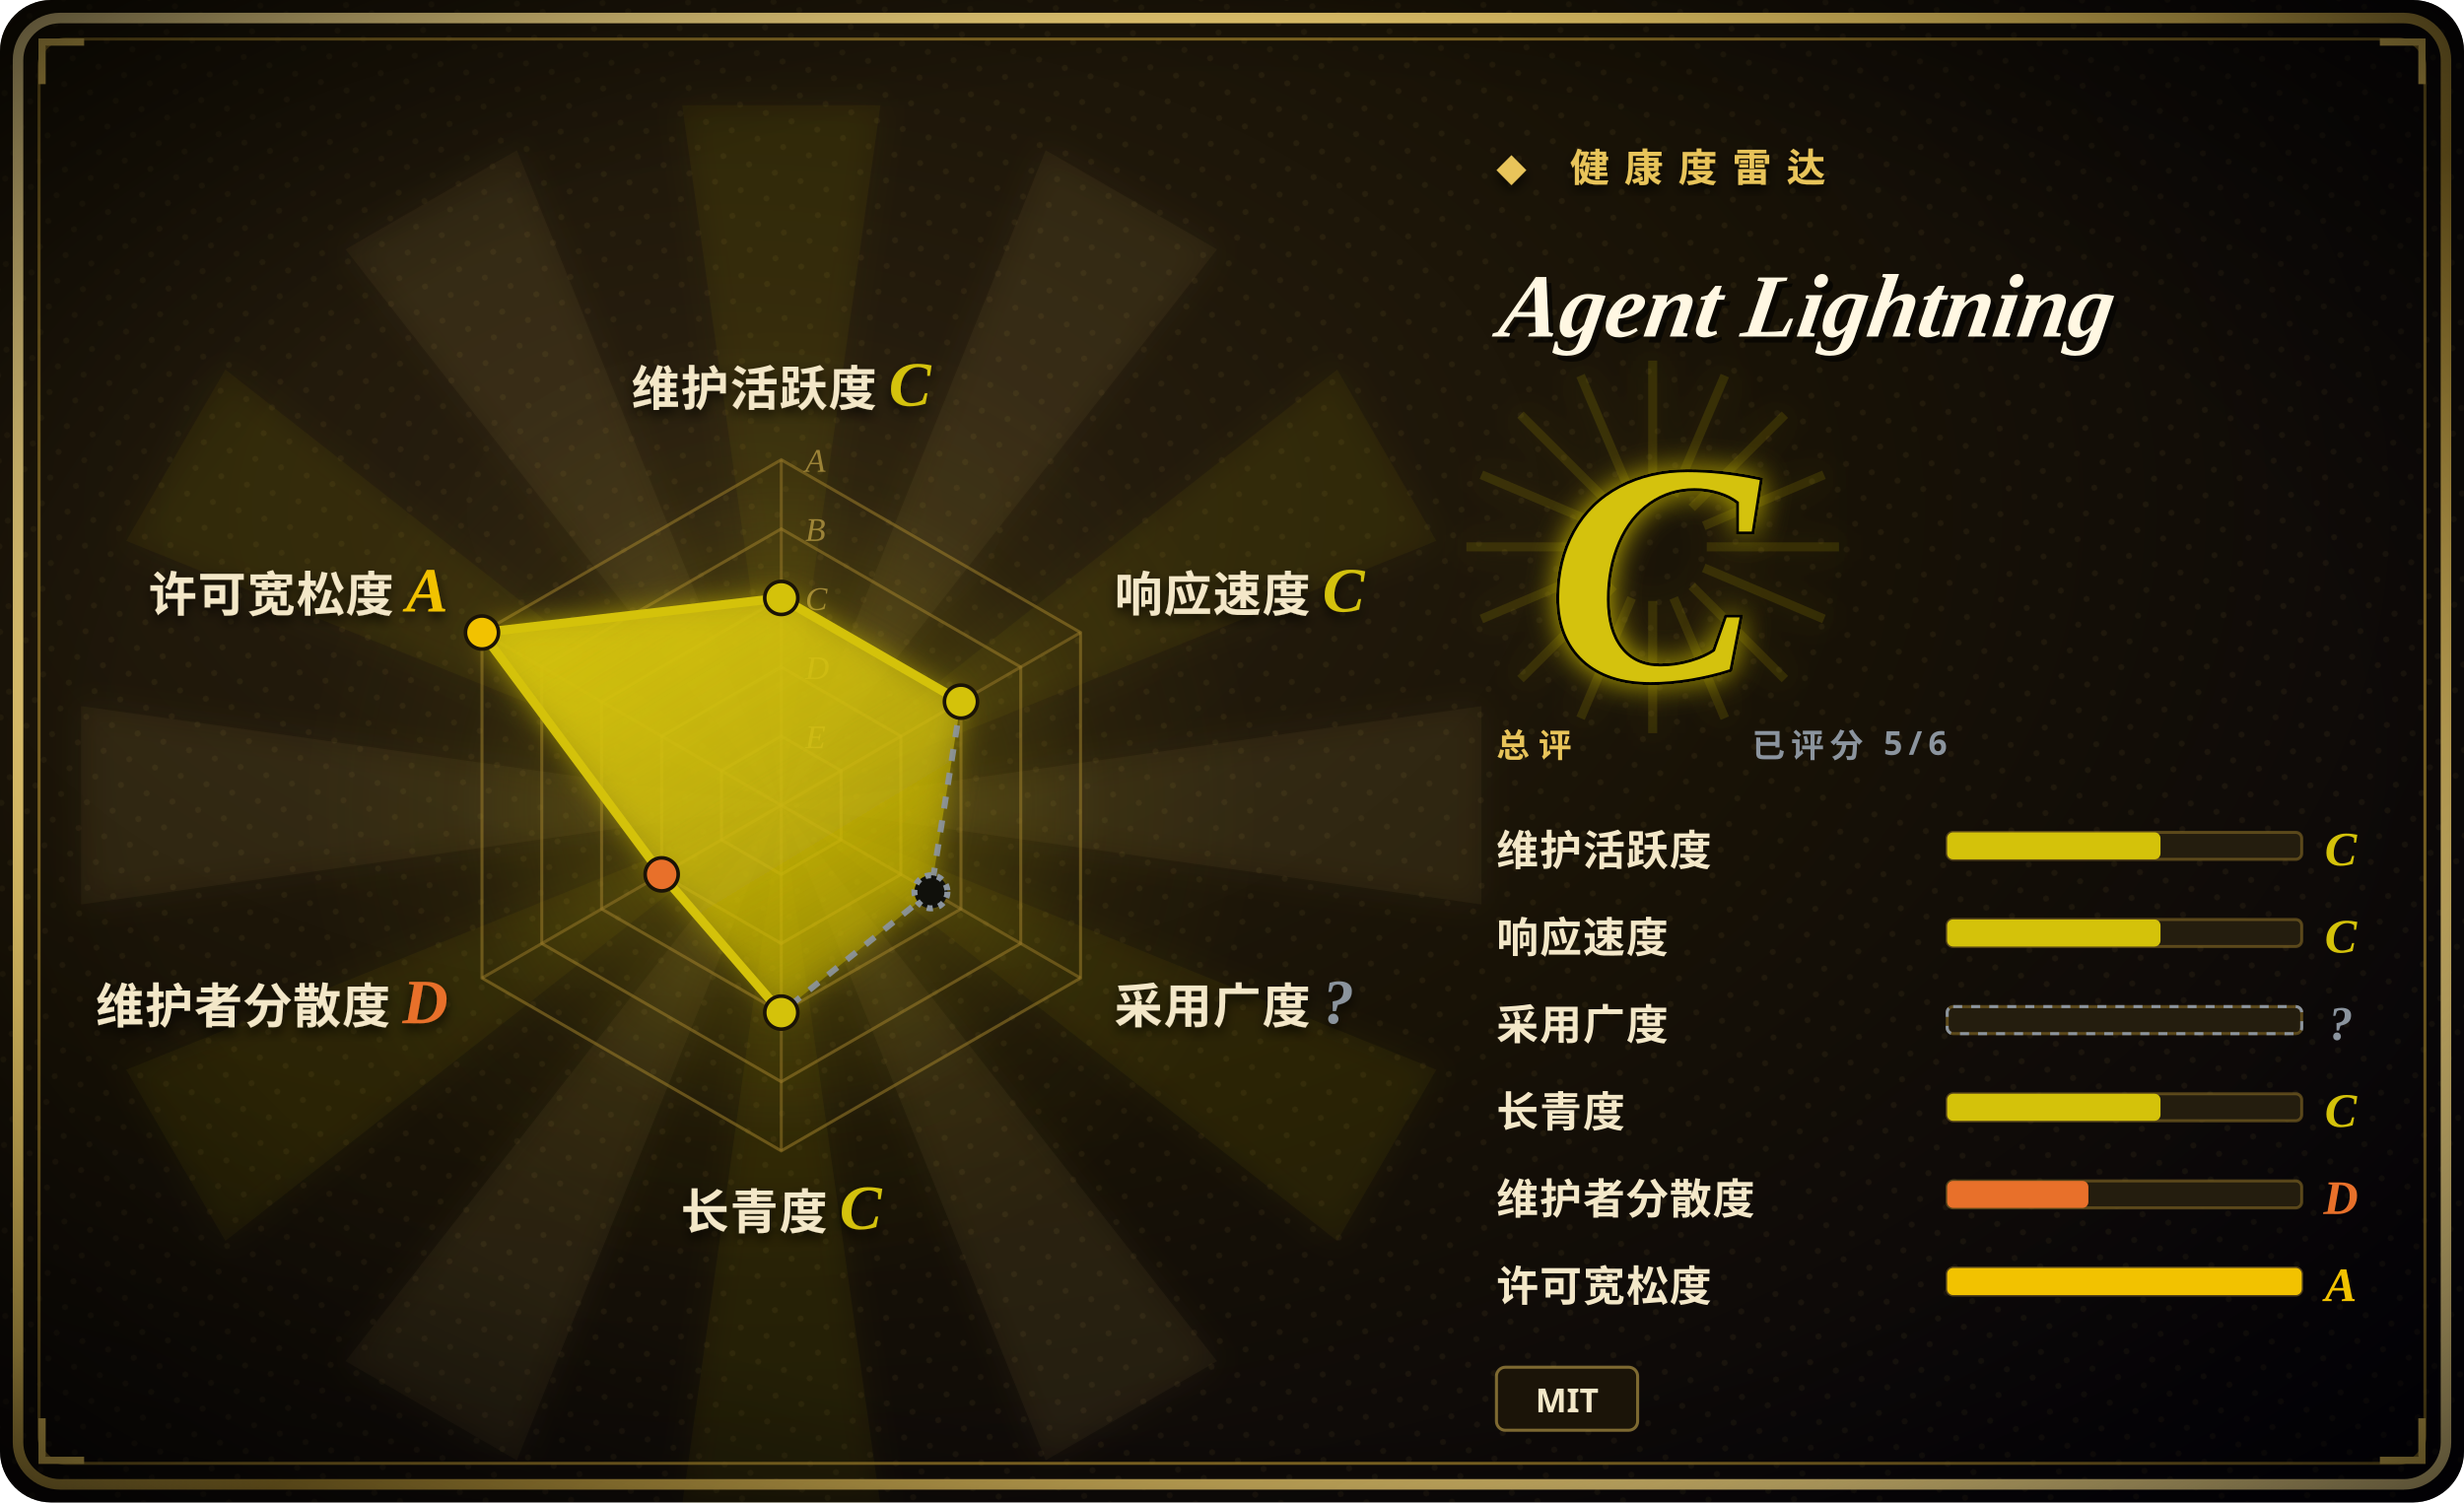
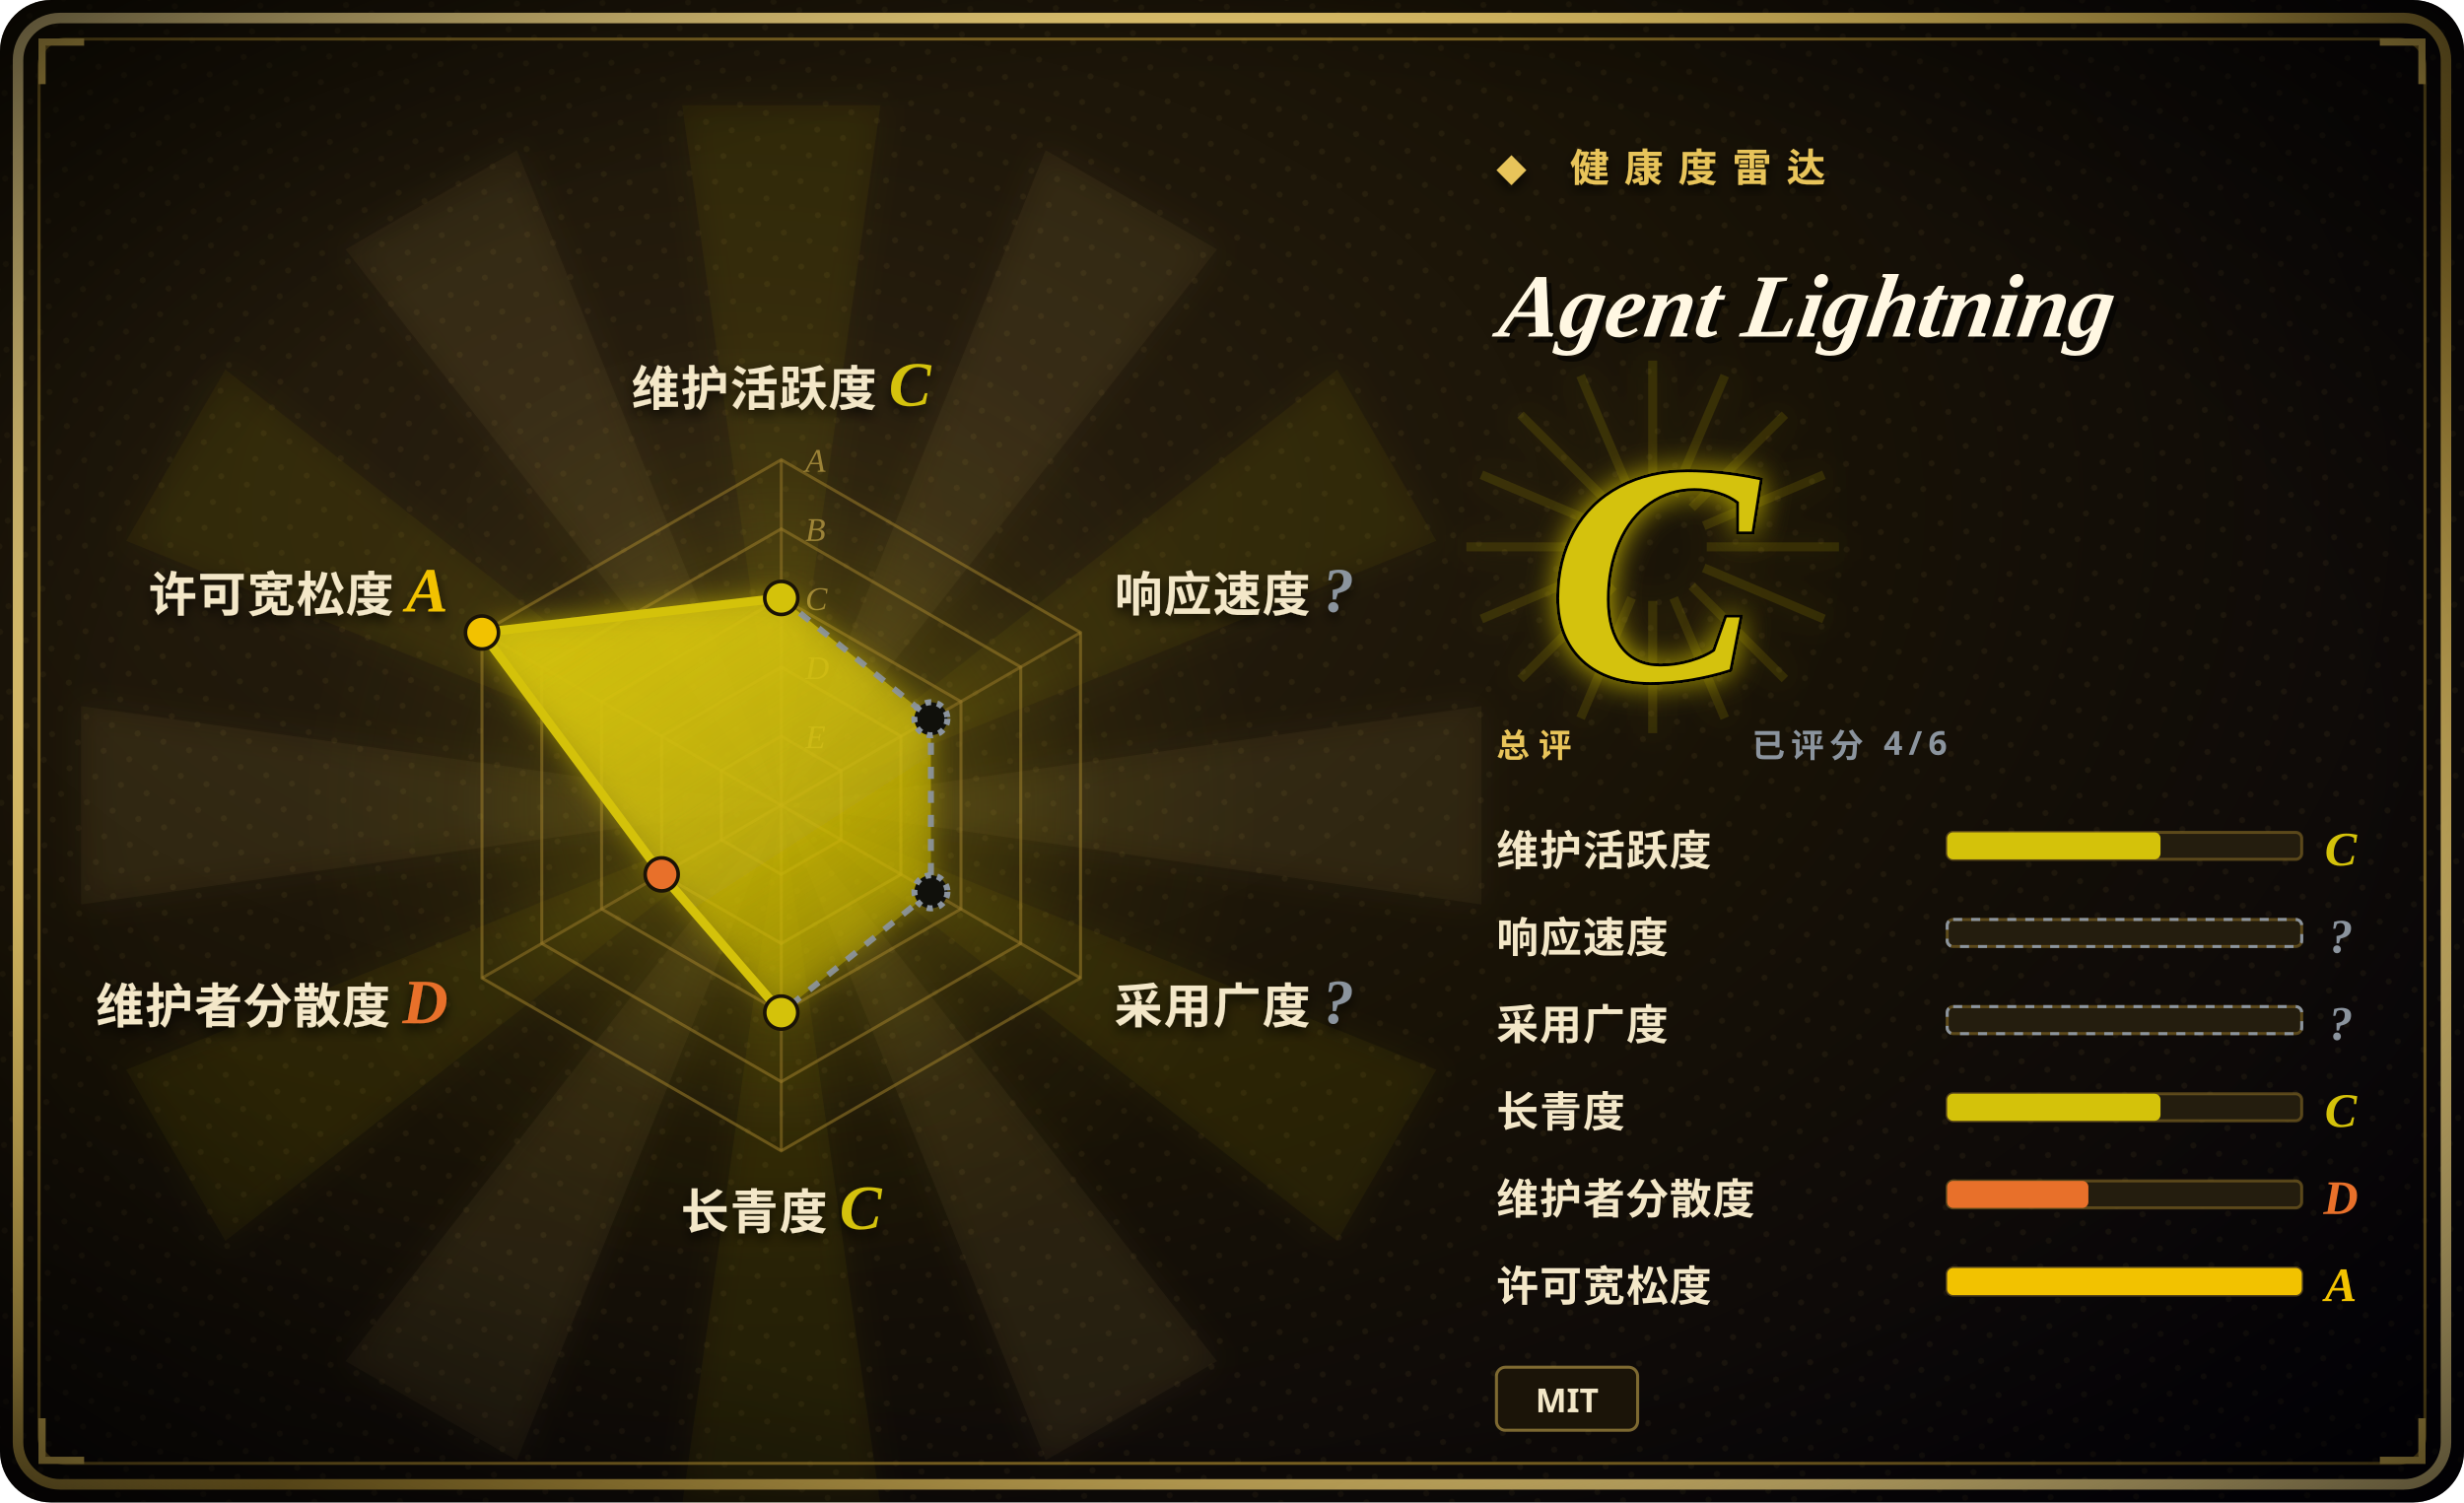
<svg xmlns="http://www.w3.org/2000/svg" width="820" height="500" viewBox="0 0 820 500">
  <defs>
    <radialGradient id="bg" cx="30%" cy="34%" r="90%">
      <stop offset="0%" stop-color="#2a2010" />
      <stop offset="48%" stop-color="#181206" />
      <stop offset="100%" stop-color="#05030a" />
    </radialGradient>
    <radialGradient id="vig" cx="50%" cy="50%" r="72%">
      <stop offset="62%" stop-color="#000000" stop-opacity="0" />
      <stop offset="100%" stop-color="#000000" stop-opacity="0.72" />
    </radialGradient>
    <linearGradient id="frame" x1="0" y1="0" x2="1" y2="1">
      <stop offset="0%" stop-color="#f6dd92" />
      <stop offset="45%" stop-color="#E8C45A" />
      <stop offset="55%" stop-color="#9c7d2a" />
      <stop offset="100%" stop-color="#f6dd92" />
    </linearGradient>
    <linearGradient id="poly" x1="0" y1="0" x2="0.7" y2="1">
      <stop offset="0%" stop-color="#D4C20A" stop-opacity="0.92" />
      <stop offset="100%" stop-color="#D4C20A" stop-opacity="0.34" />
    </linearGradient>
    <radialGradient id="halo" cx="50%" cy="50%" r="50%">
      <stop offset="0%" stop-color="#D4C20A" stop-opacity="0.34" />
      <stop offset="68%" stop-color="#D4C20A" stop-opacity="0.04" />
      <stop offset="100%" stop-color="#D4C20A" stop-opacity="0" />
    </radialGradient>
    <filter id="glow" x="-60%" y="-60%" width="220%" height="220%">
      <feGaussianBlur stdDeviation="5" result="b" />
      <feMerge>
        <feMergeNode in="b" />
        <feMergeNode in="SourceGraphic" />
      </feMerge>
    </filter>
    <filter id="soft" x="-30%" y="-30%" width="160%" height="160%">
      <feDropShadow dx="0" dy="2" stdDeviation="2" flood-color="#000" flood-opacity="0.7" />
    </filter>
    <pattern id="halftone" width="9" height="9" patternUnits="userSpaceOnUse" patternTransform="rotate(18)">
      <circle cx="2" cy="2" r="1" fill="#E8C45A" fill-opacity="0.06" />
    </pattern>
  </defs>
  <rect width="820" height="500" rx="17" fill="url(#bg)" />
  <rect width="820" height="500" rx="17" fill="url(#halftone)" />
  <g opacity="0.5" filter="url(#glow)">
    <path d="M260,268 L493,235 L493,301 Z" fill="#E8C45A" fill-opacity="0.10" />
    <path d="M260,268 L478,356 L445,413 Z" fill="#D4C20A" fill-opacity="0.10" />
    <path d="M260,268 L405,453 L348,486 Z" fill="#E8C45A" fill-opacity="0.10" />
    <path d="M260,268 L293,501 L227,501 Z" fill="#D4C20A" fill-opacity="0.10" />
    <path d="M260,268 L172,486 L115,453 Z" fill="#E8C45A" fill-opacity="0.10" />
    <path d="M260,268 L75,413 L42,356 Z" fill="#D4C20A" fill-opacity="0.10" />
    <path d="M260,268 L27,301 L27,235 Z" fill="#E8C45A" fill-opacity="0.10" />
    <path d="M260,268 L42,180 L75,123 Z" fill="#D4C20A" fill-opacity="0.10" />
    <path d="M260,268 L115,83 L172,50 Z" fill="#E8C45A" fill-opacity="0.10" />
    <path d="M260,268 L227,35 L293,35 Z" fill="#D4C20A" fill-opacity="0.10" />
    <path d="M260,268 L348,50 L405,83 Z" fill="#E8C45A" fill-opacity="0.10" />
    <path d="M260,268 L445,123 L478,180 Z" fill="#D4C20A" fill-opacity="0.10" />
  </g>
  <circle cx="260" cy="268" r="161" fill="url(#halo)" />
  <rect x="6" y="6" width="808" height="488" rx="14" fill="none" stroke="url(#frame)" stroke-width="3.5" />
  <rect x="13" y="13" width="794" height="474" rx="9" fill="none" stroke="#9c7d2a" stroke-width="1" stroke-opacity="0.8" />
  <path d="M14,28 L14,14 L28,14" fill="none" stroke="#E8C45A" stroke-width="2.4" />
  <path d="M806,28 L806,14 L792,14" fill="none" stroke="#E8C45A" stroke-width="2.4" />
  <path d="M14,472 L14,486 L28,486" fill="none" stroke="#E8C45A" stroke-width="2.4" />
  <path d="M806,472 L806,486 L792,486" fill="none" stroke="#E8C45A" stroke-width="2.4" />
  <rect width="820" height="500" rx="17" fill="url(#vig)" />
  <polygon points="260.0,153.0 359.6,210.5 359.6,325.5 260.0,383.0 160.4,325.5 160.4,210.5" fill="none" stroke="#9c7d2a" stroke-opacity="0.55" stroke-width="1" />
  <polygon points="260.0,176.0 339.7,222.0 339.7,314.0 260.0,360.0 180.3,314.0 180.3,222.0" fill="none" stroke="#9c7d2a" stroke-opacity="0.55" stroke-width="1" />
  <polygon points="260.0,199.0 319.8,233.5 319.8,302.5 260.0,337.0 200.2,302.5 200.2,233.5" fill="none" stroke="#9c7d2a" stroke-opacity="0.55" stroke-width="1" />
  <polygon points="260.0,222.0 299.8,245.0 299.8,291.0 260.0,314.0 220.2,291.0 220.2,245.0" fill="none" stroke="#9c7d2a" stroke-opacity="0.55" stroke-width="1" />
  <polygon points="260.0,245.0 279.9,256.5 279.9,279.5 260.0,291.0 240.1,279.5 240.1,256.5" fill="none" stroke="#9c7d2a" stroke-opacity="0.55" stroke-width="1" />
  <line x1="260" y1="268" x2="260.0" y2="153.0" stroke="#9c7d2a" stroke-opacity="0.5" stroke-width="1" />
  <line x1="260" y1="268" x2="359.6" y2="210.5" stroke="#9c7d2a" stroke-opacity="0.5" stroke-width="1" />
  <line x1="260" y1="268" x2="359.6" y2="325.5" stroke="#9c7d2a" stroke-opacity="0.5" stroke-width="1" />
  <line x1="260" y1="268" x2="260.0" y2="383.0" stroke="#9c7d2a" stroke-opacity="0.5" stroke-width="1" />
  <line x1="260" y1="268" x2="160.4" y2="325.5" stroke="#9c7d2a" stroke-opacity="0.5" stroke-width="1" />
  <line x1="260" y1="268" x2="160.4" y2="210.5" stroke="#9c7d2a" stroke-opacity="0.5" stroke-width="1" />
  <text x="268" y="157.0" font-size="11" font-style="italic" fill="#E8C45A" fill-opacity="0.55" font-family="'Georgia','Times New Roman',serif">A</text>
  <text x="268" y="180.0" font-size="11" font-style="italic" fill="#E8C45A" fill-opacity="0.55" font-family="'Georgia','Times New Roman',serif">B</text>
  <text x="268" y="203.0" font-size="11" font-style="italic" fill="#E8C45A" fill-opacity="0.55" font-family="'Georgia','Times New Roman',serif">C</text>
  <text x="268" y="226.0" font-size="11" font-style="italic" fill="#E8C45A" fill-opacity="0.55" font-family="'Georgia','Times New Roman',serif">D</text>
  <text x="268" y="249.0" font-size="11" font-style="italic" fill="#E8C45A" fill-opacity="0.55" font-family="'Georgia','Times New Roman',serif">E</text>
-   <polygon points="260.0,199.0 319.8,233.5 309.8,296.8 260.0,337.0 220.2,291.0 160.4,210.5" fill="url(#poly)" filter="url(#glow)" />
-   <line x1="260.0" y1="199.0" x2="319.8" y2="233.5" stroke="#D4C20A" stroke-width="3" />
-   <line x1="319.8" y1="233.5" x2="309.8" y2="296.8" stroke="#8B949E" stroke-width="2" stroke-dasharray="4 4" stroke-opacity="0.92" />
+   <polygon points="260.0,199.0 309.8,239.2 309.8,296.8 260.0,337.0 220.2,291.0 160.4,210.5" fill="url(#poly)" filter="url(#glow)" />
+   <line x1="260.0" y1="199.0" x2="309.8" y2="239.2" stroke="#8B949E" stroke-width="2" stroke-dasharray="4 4" stroke-opacity="0.92" />
+   <line x1="309.8" y1="239.2" x2="309.8" y2="296.8" stroke="#8B949E" stroke-width="2" stroke-dasharray="4 4" stroke-opacity="0.92" />
  <line x1="309.8" y1="296.8" x2="260.0" y2="337.0" stroke="#8B949E" stroke-width="2" stroke-dasharray="4 4" stroke-opacity="0.92" />
  <line x1="260.0" y1="337.0" x2="220.2" y2="291.0" stroke="#D4C20A" stroke-width="3" />
  <line x1="220.2" y1="291.0" x2="160.4" y2="210.5" stroke="#D4C20A" stroke-width="3" />
  <line x1="160.4" y1="210.5" x2="260.0" y2="199.0" stroke="#D4C20A" stroke-width="3" />
  <circle cx="260.0" cy="199.0" r="5.5" fill="#D4C20A" stroke="#1a1306" stroke-width="1.2" />
-   <circle cx="319.8" cy="233.5" r="5.5" fill="#D4C20A" stroke="#1a1306" stroke-width="1.2" />
+   <circle cx="309.8" cy="239.2" r="5.5" fill="#10100b" stroke="#8B949E" stroke-width="2" stroke-dasharray="2 2" />
  <circle cx="309.8" cy="296.8" r="5.5" fill="#10100b" stroke="#8B949E" stroke-width="2" stroke-dasharray="2 2" />
  <circle cx="260.0" cy="337.0" r="5.5" fill="#D4C20A" stroke="#1a1306" stroke-width="1.2" />
  <circle cx="220.2" cy="291.0" r="5.5" fill="#E8702A" stroke="#1a1306" stroke-width="1.2" />
  <circle cx="160.4" cy="210.5" r="5.5" fill="#F2C200" stroke="#1a1306" stroke-width="1.2" />
  <text x="260.0" y="135.0" font-size="16" font-weight="900" fill="#f3e7c8" text-anchor="middle" font-family="'PingFang SC','Hiragino Sans GB','Heiti SC','Microsoft YaHei',sans-serif" letter-spacing="0.4" filter="url(#soft)">维护活跃度 <tspan fill="#D4C20A" font-family="'Georgia','Times New Roman',serif" font-style="italic" font-size="21">C</tspan>
  </text>
-   <text x="370.9" y="203.5" font-size="16" font-weight="900" fill="#f3e7c8" text-anchor="start" font-family="'PingFang SC','Hiragino Sans GB','Heiti SC','Microsoft YaHei',sans-serif" letter-spacing="0.4" filter="url(#soft)">响应速度 <tspan fill="#D4C20A" font-family="'Georgia','Times New Roman',serif" font-style="italic" font-size="21">C</tspan>
+   <text x="370.9" y="203.5" font-size="16" font-weight="900" fill="#f3e7c8" text-anchor="start" font-family="'PingFang SC','Hiragino Sans GB','Heiti SC','Microsoft YaHei',sans-serif" letter-spacing="0.4" filter="url(#soft)">响应速度 <tspan fill="#8B949E" font-family="'Georgia','Times New Roman',serif" font-style="italic" font-size="21">?</tspan>
  </text>
  <text x="370.9" y="340.5" font-size="16" font-weight="900" fill="#f3e7c8" text-anchor="start" font-family="'PingFang SC','Hiragino Sans GB','Heiti SC','Microsoft YaHei',sans-serif" letter-spacing="0.4" filter="url(#soft)">采用广度 <tspan fill="#8B949E" font-family="'Georgia','Times New Roman',serif" font-style="italic" font-size="21">?</tspan>
  </text>
  <text x="260.0" y="409.0" font-size="16" font-weight="900" fill="#f3e7c8" text-anchor="middle" font-family="'PingFang SC','Hiragino Sans GB','Heiti SC','Microsoft YaHei',sans-serif" letter-spacing="0.4" filter="url(#soft)">长青度 <tspan fill="#D4C20A" font-family="'Georgia','Times New Roman',serif" font-style="italic" font-size="21">C</tspan>
  </text>
  <text x="149.1" y="340.5" font-size="16" font-weight="900" fill="#f3e7c8" text-anchor="end" font-family="'PingFang SC','Hiragino Sans GB','Heiti SC','Microsoft YaHei',sans-serif" letter-spacing="0.4" filter="url(#soft)">维护者分散度 <tspan fill="#E8702A" font-family="'Georgia','Times New Roman',serif" font-style="italic" font-size="21">D</tspan>
  </text>
  <text x="149.1" y="203.5" font-size="16" font-weight="900" fill="#f3e7c8" text-anchor="end" font-family="'PingFang SC','Hiragino Sans GB','Heiti SC','Microsoft YaHei',sans-serif" letter-spacing="0.4" filter="url(#soft)">许可宽松度 <tspan fill="#F2C200" font-family="'Georgia','Times New Roman',serif" font-style="italic" font-size="21">A</tspan>
  </text>
  <text x="498" y="60" font-size="13" letter-spacing="5" fill="#E8C45A" font-weight="900" font-family="'PingFang SC','Hiragino Sans GB','Heiti SC','Microsoft YaHei',sans-serif" filter="url(#soft)">◆ 健康度雷达</text>
  <g transform="translate(498,112) skewX(-9)">
    <text x="2" y="2" font-size="30" font-weight="900" font-style="italic" fill="#000" fill-opacity="0.6" font-family="'Georgia','Times New Roman',serif">Agent Lightning</text>
    <text x="0" y="0" font-size="30" font-weight="900" font-style="italic" fill="#fff7e2" font-family="'Georgia','Times New Roman',serif">Agent Lightning</text>
  </g>
  <line x1="498" y1="124" x2="648" y2="124" stroke="url(#frame)" stroke-width="2" />
  <g opacity="0.85" filter="url(#glow)">
    <line x1="568" y1="182" x2="612" y2="182" stroke="#D4C20A" stroke-opacity="0.16" stroke-width="3" />
    <line x1="567" y1="189" x2="607" y2="206" stroke="#D4C20A" stroke-opacity="0.16" stroke-width="3" />
    <line x1="563" y1="195" x2="594" y2="226" stroke="#D4C20A" stroke-opacity="0.16" stroke-width="3" />
    <line x1="557" y1="199" x2="574" y2="239" stroke="#D4C20A" stroke-opacity="0.16" stroke-width="3" />
    <line x1="550" y1="200" x2="550" y2="244" stroke="#D4C20A" stroke-opacity="0.16" stroke-width="3" />
    <line x1="543" y1="199" x2="526" y2="239" stroke="#D4C20A" stroke-opacity="0.16" stroke-width="3" />
    <line x1="537" y1="195" x2="506" y2="226" stroke="#D4C20A" stroke-opacity="0.16" stroke-width="3" />
    <line x1="533" y1="189" x2="493" y2="206" stroke="#D4C20A" stroke-opacity="0.16" stroke-width="3" />
    <line x1="532" y1="182" x2="488" y2="182" stroke="#D4C20A" stroke-opacity="0.16" stroke-width="3" />
    <line x1="533" y1="175" x2="493" y2="158" stroke="#D4C20A" stroke-opacity="0.16" stroke-width="3" />
    <line x1="537" y1="169" x2="506" y2="138" stroke="#D4C20A" stroke-opacity="0.16" stroke-width="3" />
    <line x1="543" y1="165" x2="526" y2="125" stroke="#D4C20A" stroke-opacity="0.16" stroke-width="3" />
    <line x1="550" y1="164" x2="550" y2="120" stroke="#D4C20A" stroke-opacity="0.16" stroke-width="3" />
    <line x1="557" y1="165" x2="574" y2="125" stroke="#D4C20A" stroke-opacity="0.16" stroke-width="3" />
    <line x1="563" y1="169" x2="594" y2="138" stroke="#D4C20A" stroke-opacity="0.16" stroke-width="3" />
    <line x1="567" y1="175" x2="607" y2="158" stroke="#D4C20A" stroke-opacity="0.16" stroke-width="3" />
  </g>
  <text x="550" y="226" font-size="104" font-weight="900" font-style="italic" text-anchor="middle" fill="#D4C20A" stroke="#000" stroke-width="2" paint-order="stroke" font-family="'Georgia','Times New Roman',serif" filter="url(#glow)">C</text>
  <text x="498" y="252" font-size="11" letter-spacing="3" fill="#E8C45A" font-family="'PingFang SC','Hiragino Sans GB','Heiti SC','Microsoft YaHei',sans-serif" font-weight="900">总评</text>
-   <text x="648" y="252" font-size="11" letter-spacing="2" fill="#8B949E" font-family="'PingFang SC','Hiragino Sans GB','Heiti SC','Microsoft YaHei',sans-serif" font-weight="900" text-anchor="end">已评分 5/6</text>
+   <text x="648" y="252" font-size="11" letter-spacing="2" fill="#8B949E" font-family="'PingFang SC','Hiragino Sans GB','Heiti SC','Microsoft YaHei',sans-serif" font-weight="900" text-anchor="end">已评分 4/6</text>
  <text x="498" y="288" font-size="14" font-weight="900" fill="#f3e7c8" font-family="'PingFang SC','Hiragino Sans GB','Heiti SC','Microsoft YaHei',sans-serif" letter-spacing="0.4">维护活跃度</text>
  <rect x="648" y="277" width="118" height="9" rx="2" fill="#241d0e" stroke="#9c7d2a" stroke-opacity="0.5" />
  <rect x="648" y="277" width="71" height="9" rx="2" fill="#D4C20A" />
  <text x="779" y="288" font-size="16" font-weight="900" font-style="italic" fill="#D4C20A" font-family="'Georgia','Times New Roman',serif" text-anchor="middle">C</text>
  <text x="498" y="317" font-size="14" font-weight="900" fill="#f3e7c8" font-family="'PingFang SC','Hiragino Sans GB','Heiti SC','Microsoft YaHei',sans-serif" letter-spacing="0.4">响应速度</text>
  <rect x="648" y="306" width="118" height="9" rx="2" fill="#241d0e" stroke="#9c7d2a" stroke-opacity="0.5" />
-   <rect x="648" y="306" width="71" height="9" rx="2" fill="#D4C20A" />
-   <text x="779" y="317" font-size="16" font-weight="900" font-style="italic" fill="#D4C20A" font-family="'Georgia','Times New Roman',serif" text-anchor="middle">C</text>
+   <rect x="648" y="306" width="118" height="9" rx="2" fill="none" stroke="#8B949E" stroke-dasharray="3 3" />
+   <text x="779" y="317" font-size="16" font-weight="900" font-style="italic" fill="#8B949E" font-family="'Georgia','Times New Roman',serif" text-anchor="middle">?</text>
  <text x="498" y="346" font-size="14" font-weight="900" fill="#f3e7c8" font-family="'PingFang SC','Hiragino Sans GB','Heiti SC','Microsoft YaHei',sans-serif" letter-spacing="0.4">采用广度</text>
  <rect x="648" y="335" width="118" height="9" rx="2" fill="#241d0e" stroke="#9c7d2a" stroke-opacity="0.5" />
  <rect x="648" y="335" width="118" height="9" rx="2" fill="none" stroke="#8B949E" stroke-dasharray="3 3" />
  <text x="779" y="346" font-size="16" font-weight="900" font-style="italic" fill="#8B949E" font-family="'Georgia','Times New Roman',serif" text-anchor="middle">?</text>
  <text x="498" y="375" font-size="14" font-weight="900" fill="#f3e7c8" font-family="'PingFang SC','Hiragino Sans GB','Heiti SC','Microsoft YaHei',sans-serif" letter-spacing="0.4">长青度</text>
  <rect x="648" y="364" width="118" height="9" rx="2" fill="#241d0e" stroke="#9c7d2a" stroke-opacity="0.5" />
  <rect x="648" y="364" width="71" height="9" rx="2" fill="#D4C20A" />
  <text x="779" y="375" font-size="16" font-weight="900" font-style="italic" fill="#D4C20A" font-family="'Georgia','Times New Roman',serif" text-anchor="middle">C</text>
  <text x="498" y="404" font-size="14" font-weight="900" fill="#f3e7c8" font-family="'PingFang SC','Hiragino Sans GB','Heiti SC','Microsoft YaHei',sans-serif" letter-spacing="0.4">维护者分散度</text>
  <rect x="648" y="393" width="118" height="9" rx="2" fill="#241d0e" stroke="#9c7d2a" stroke-opacity="0.5" />
  <rect x="648" y="393" width="47" height="9" rx="2" fill="#E8702A" />
  <text x="779" y="404" font-size="16" font-weight="900" font-style="italic" fill="#E8702A" font-family="'Georgia','Times New Roman',serif" text-anchor="middle">D</text>
  <text x="498" y="433" font-size="14" font-weight="900" fill="#f3e7c8" font-family="'PingFang SC','Hiragino Sans GB','Heiti SC','Microsoft YaHei',sans-serif" letter-spacing="0.4">许可宽松度</text>
  <rect x="648" y="422" width="118" height="9" rx="2" fill="#241d0e" stroke="#9c7d2a" stroke-opacity="0.5" />
  <rect x="648" y="422" width="118" height="9" rx="2" fill="#F2C200" />
  <text x="779" y="433" font-size="16" font-weight="900" font-style="italic" fill="#F2C200" font-family="'Georgia','Times New Roman',serif" text-anchor="middle">A</text>
  <rect x="498" y="455" width="47" height="21" rx="3" fill="#1b1408" stroke="#E8C45A" stroke-opacity="0.5" />
  <text x="521.5" y="470" font-size="11" font-weight="700" fill="#f3e7c8" text-anchor="middle" font-family="'PingFang SC','Hiragino Sans GB','Heiti SC','Microsoft YaHei',sans-serif">MIT</text>
</svg>
